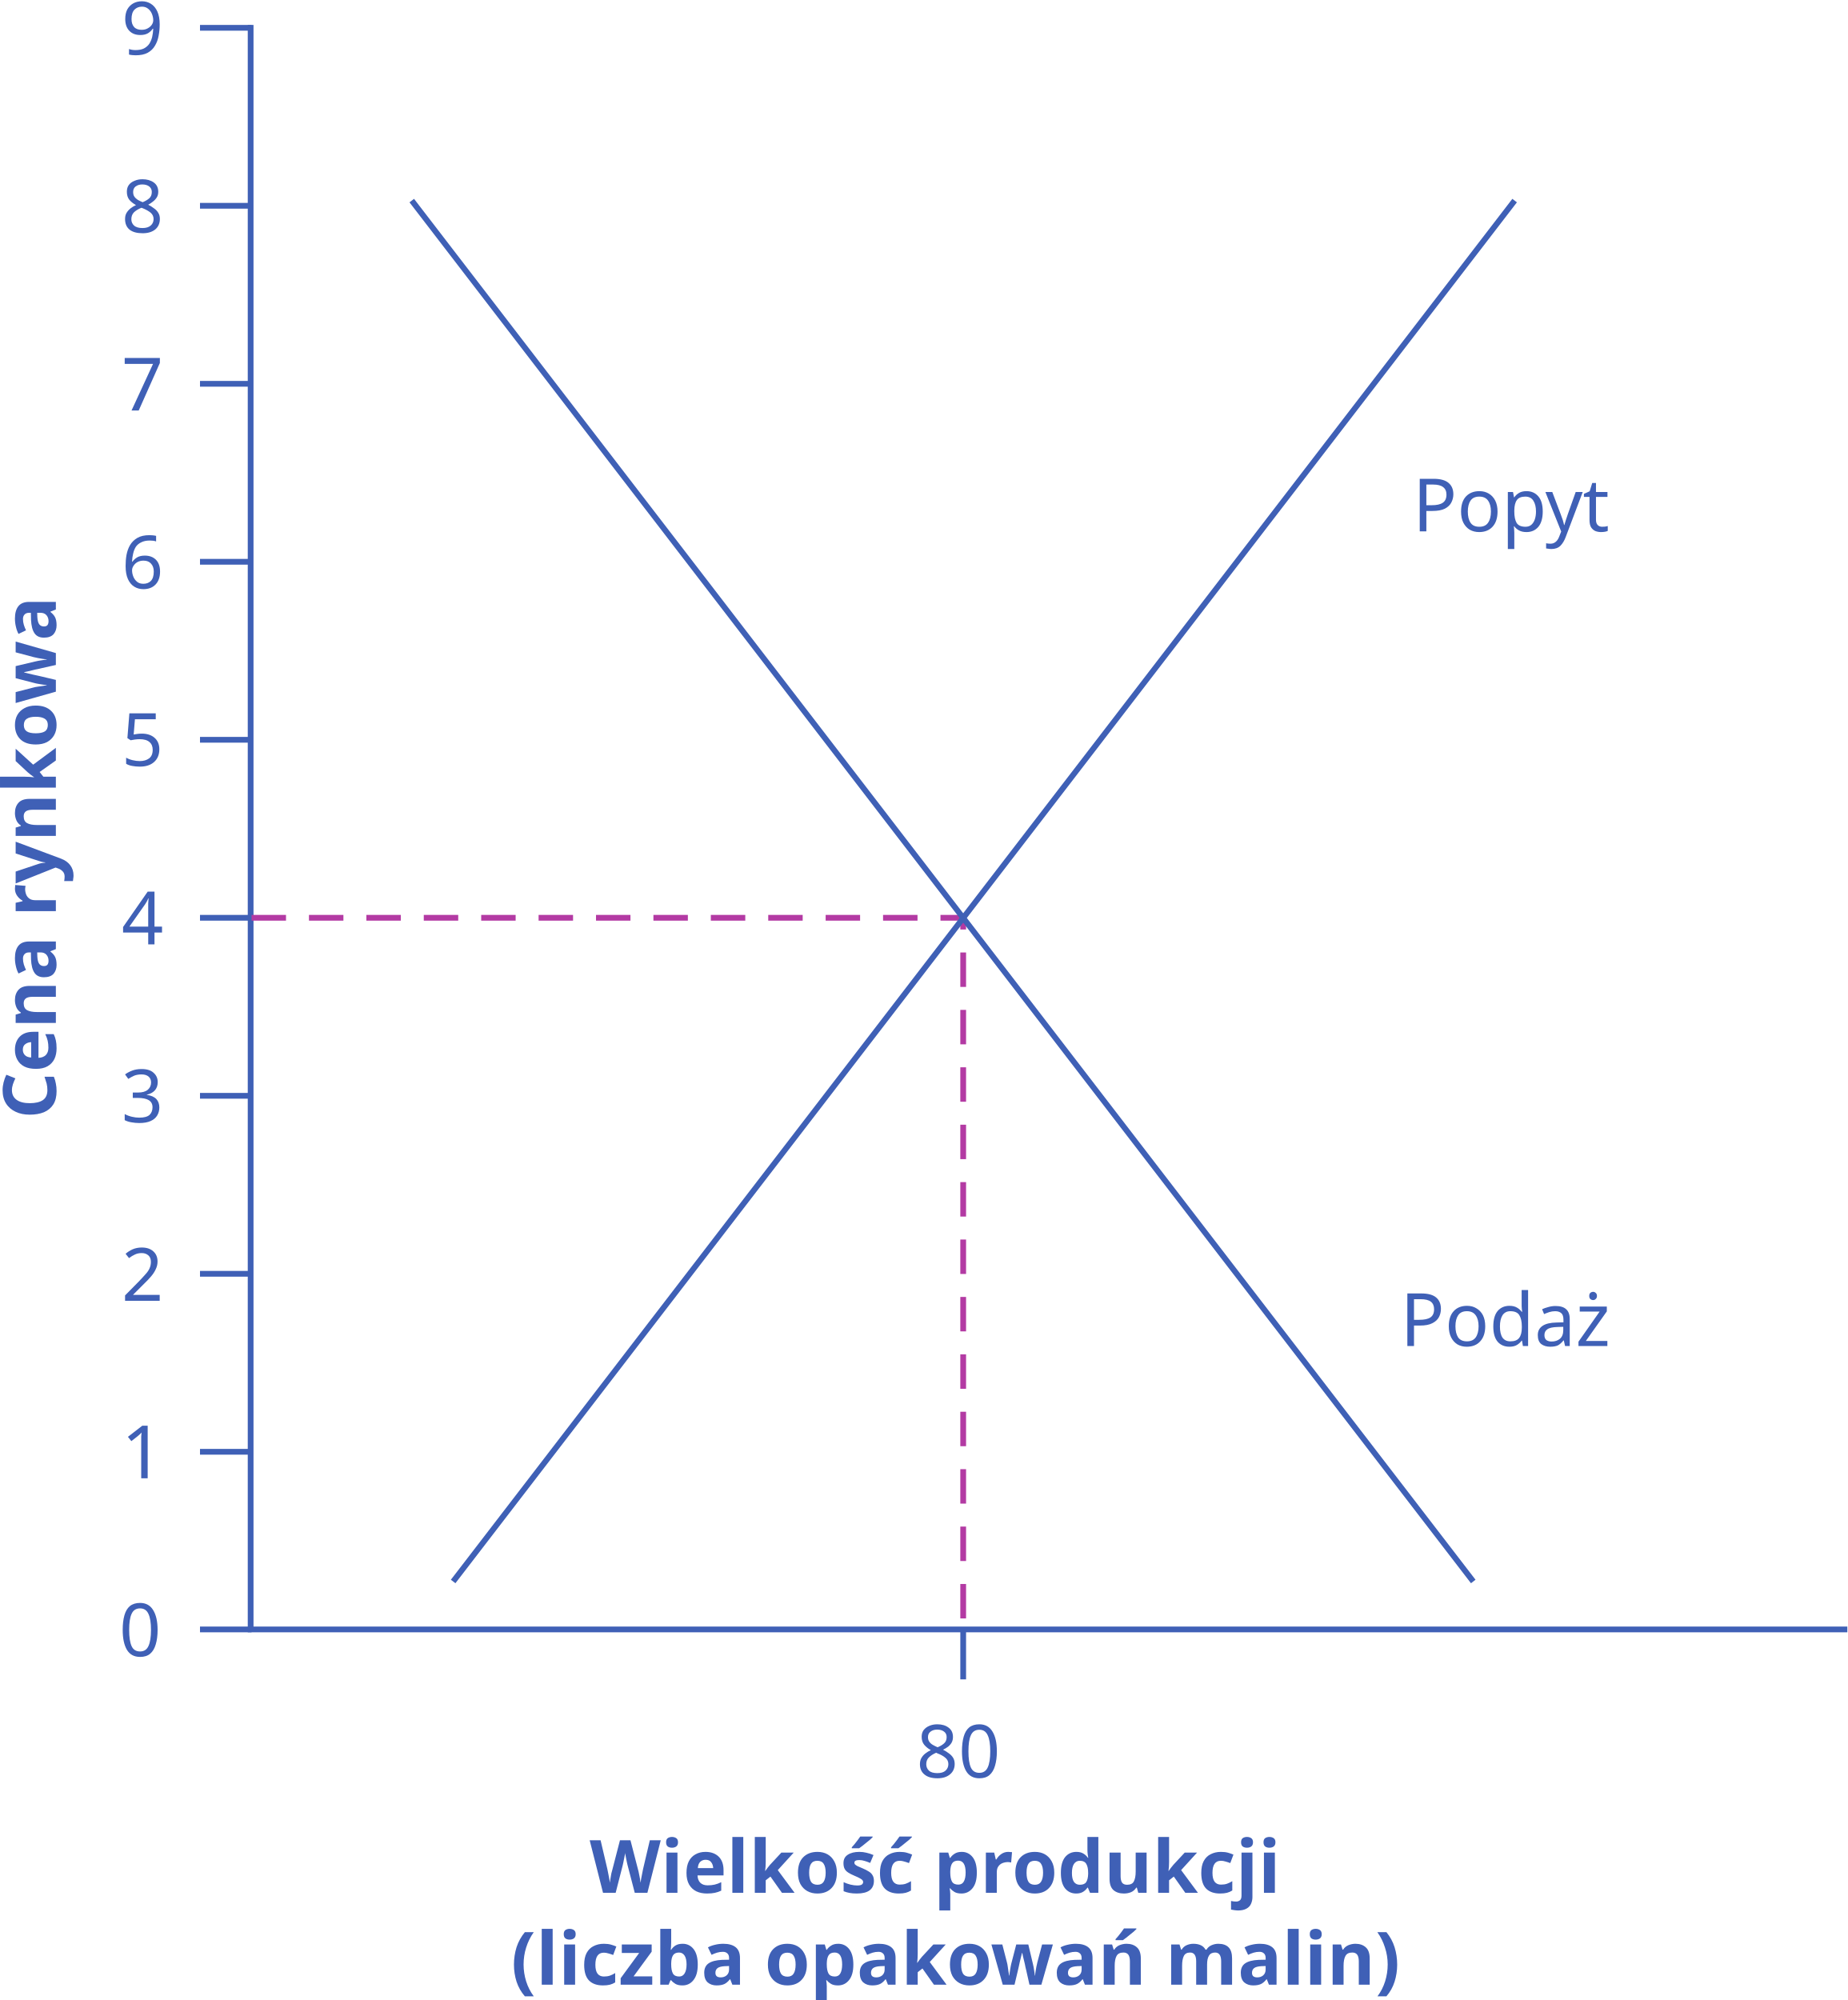
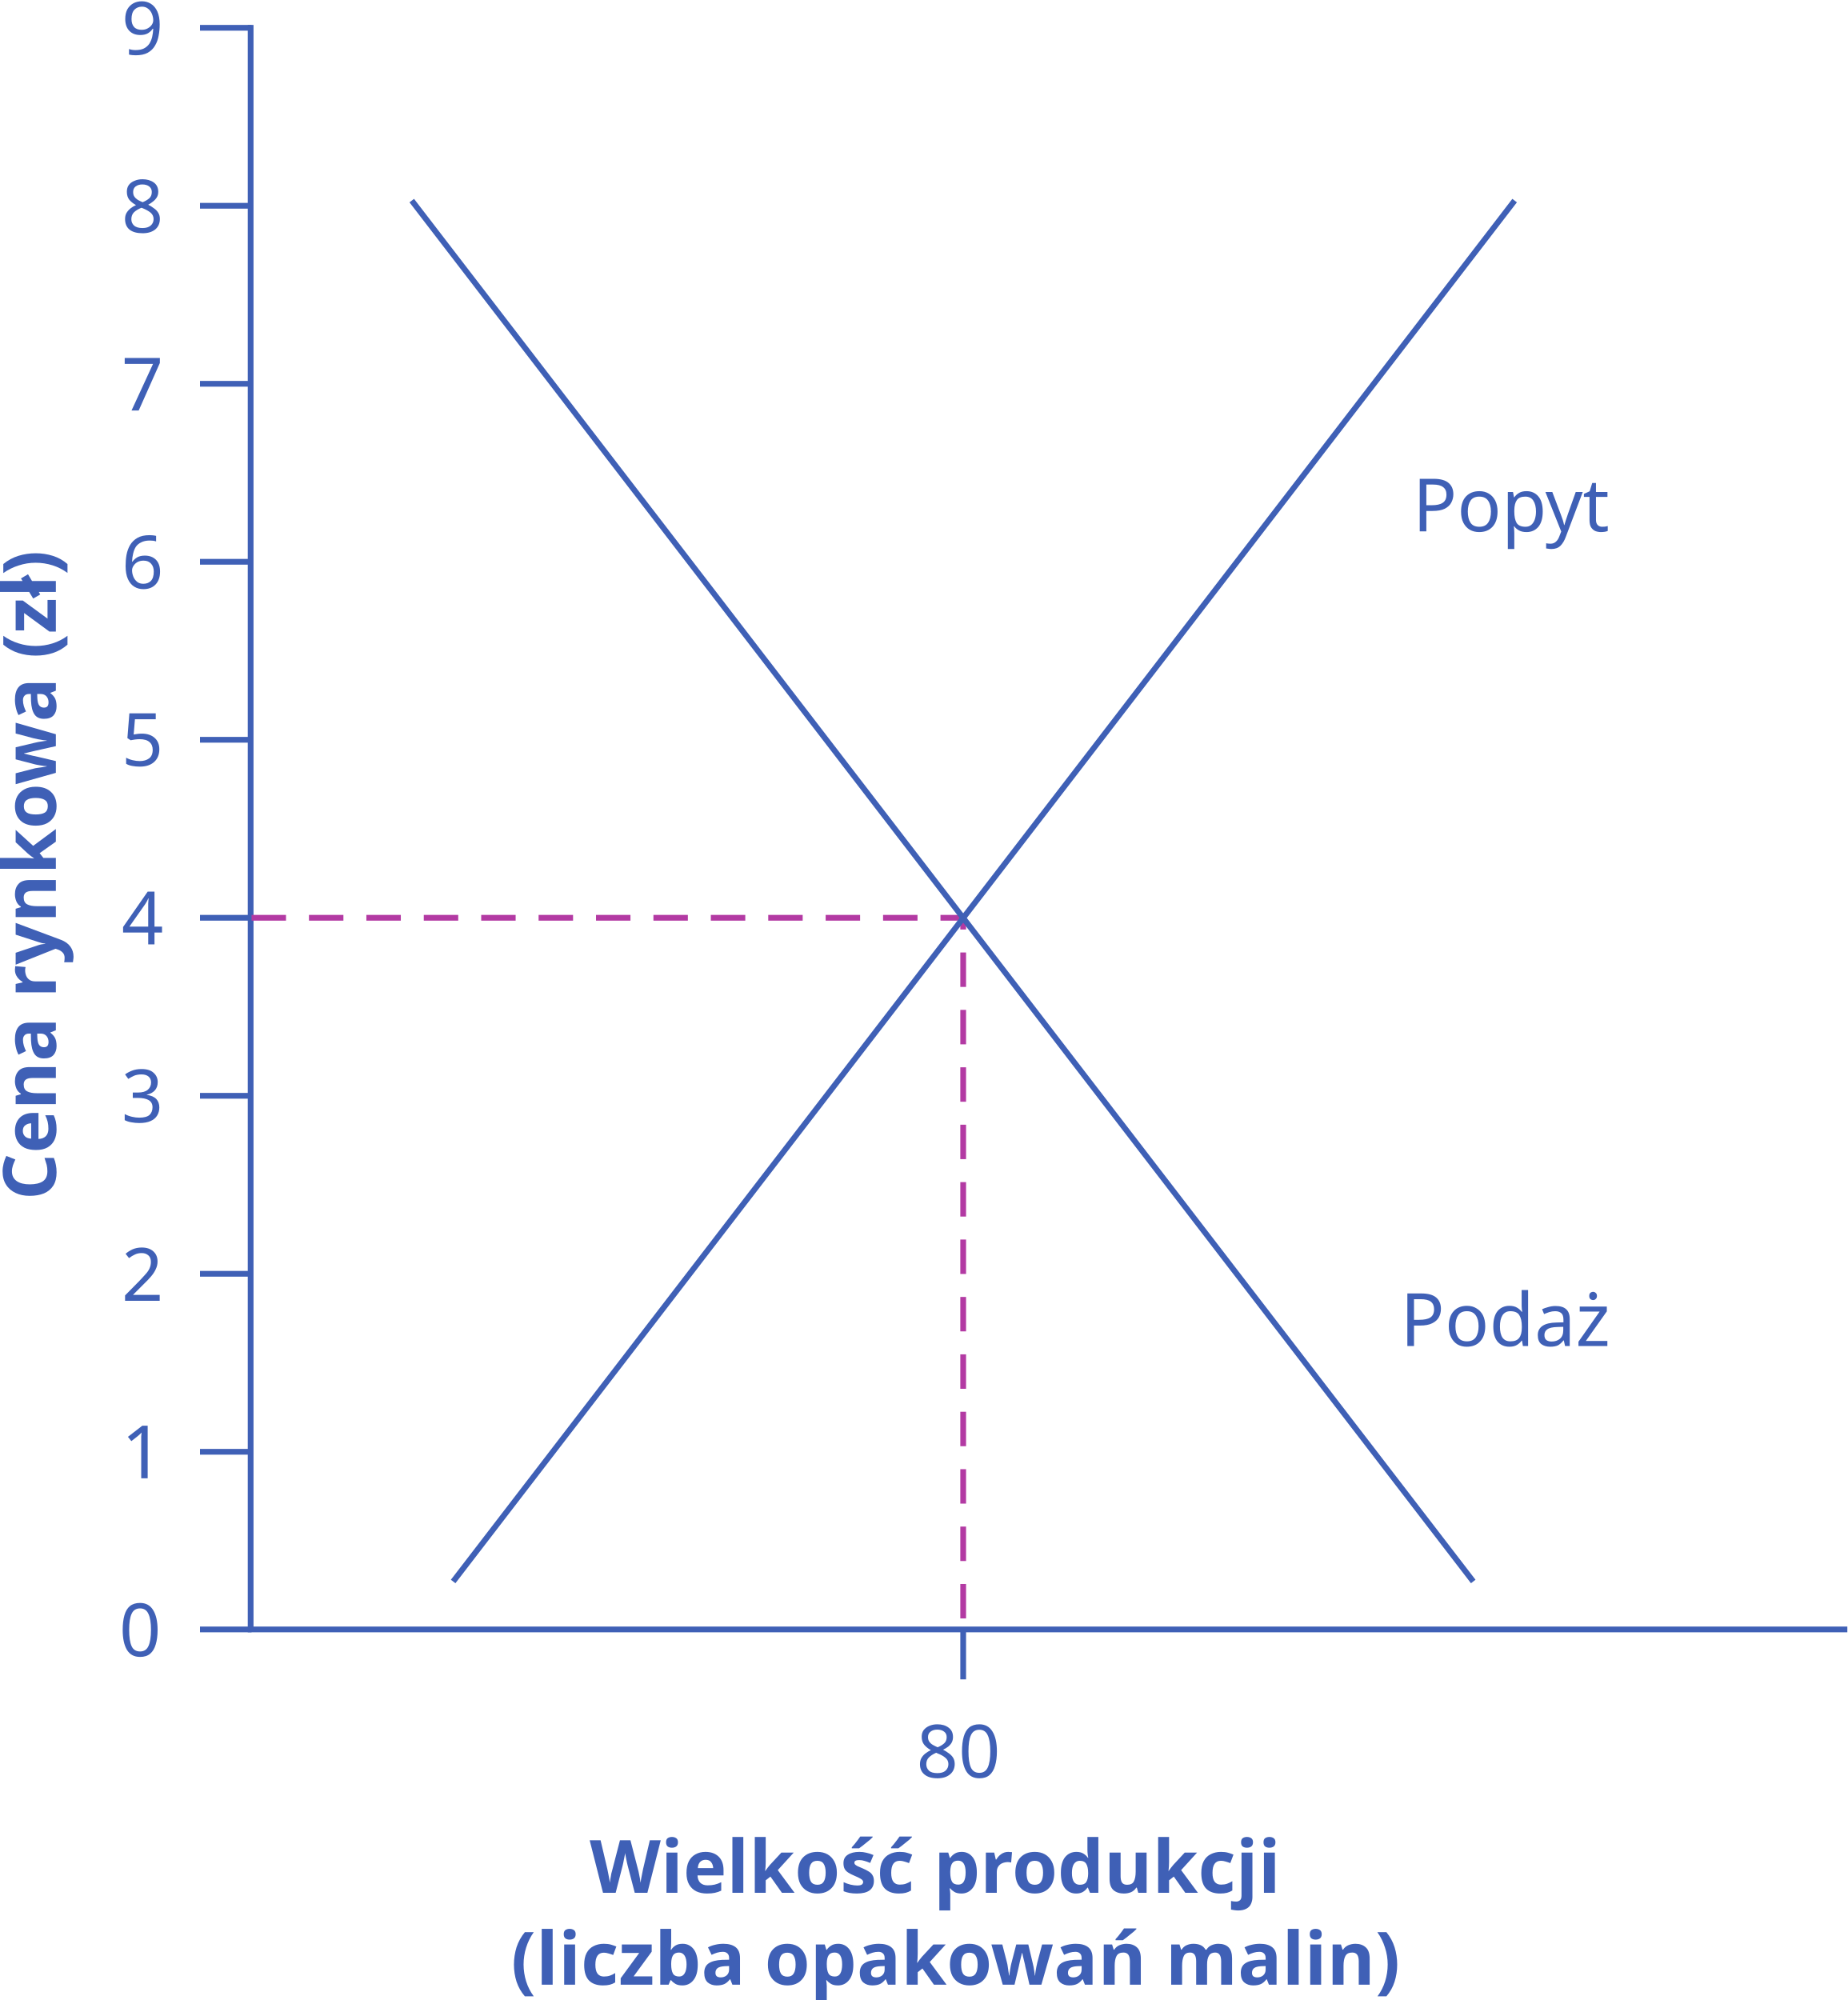
<svg xmlns="http://www.w3.org/2000/svg" version="1.1" id="svg2" xml:space="preserve" width="268.022" height="290.171" viewBox="0 0 268.022 290.171">
  <defs id="defs6">
+ 
+ 
+ 
+ 
+ 









</defs>
  <g id="g10" transform="matrix(1.333333,0,0,-1.333333,0,290.171)">
    <g id="g155">
      <g id="g108-3" transform="matrix(1.262018,0,0,1.262018,0.2208014,95.13062)">
        <flowRoot xml:space="preserve" id="flowRoot65" style="font-style:normal;font-weight:normal;font-size:40px;line-height:1.25;font-family:sans-serif;letter-spacing:0px;word-spacing:0px;fill:#000000;fill-opacity:1;stroke:none" transform="matrix(0.5942865,0,0,-0.5942865,-0.1749591,62.69277)">
          <flowRegion id="flowRegion67">
            <rect id="rect69" width="451.841" height="400.93" x="-60.104" y="-104.249" />
          </flowRegion>
          <flowPara id="flowPara71" />
        </flowRoot>
      </g>
-       <g id="g468" transform="translate(-9.456542,3.305551)">
-         <text transform="scale(1,-1)" style="font-variant:normal;font-weight:normal;font-size:8px;font-family:ArialMT;-inkscape-font-specification:ArialMT;writing-mode:lr-tb;fill:#3f60b6;fill-opacity:1;fill-rule:nonzero;stroke:none;stroke-width:1.249" id="text20" x="109.169" y="-20.898">
-           <tspan y="-20.898" x="109.169" style="font-style:normal;font-variant:normal;font-weight:normal;font-stretch:normal;font-size:8px;font-family:sans-serif;-inkscape-font-specification:sans-serif;stroke-width:1.249" id="tspan16">80</tspan>
+       <g id="g1073">
+         <text transform="scale(1,-1)" style="font-variant:normal;font-weight:normal;font-size:8px;font-family:ArialMT;-inkscape-font-specification:ArialMT;writing-mode:lr-tb;fill:#3f60b6;fill-opacity:1;fill-rule:nonzero;stroke:none;stroke-width:1.249" id="text20" x="99.713" y="-24.203">
+           <tspan y="-24.203" x="99.713" style="font-style:normal;font-variant:normal;font-weight:normal;font-stretch:normal;font-size:8px;font-family:sans-serif;-inkscape-font-specification:sans-serif;stroke-width:1.249" id="tspan16">80</tspan>
        </text>
-         <text transform="matrix(0,1,1,0,0,0)" style="font-variant:normal;font-weight:bold;font-size:9.995px;font-family:Arial;-inkscape-font-specification:Arial-BoldMT;writing-mode:lr-tb;fill:#3f60b6;fill-opacity:1;fill-rule:nonzero;stroke:none;stroke-width:1.249" id="text28" x="92.562" y="15.535">
-           <tspan id="tspan26" x="92.562" y="15.535" style="font-style:normal;font-variant:normal;font-weight:bold;font-stretch:normal;font-size:8px;font-family:sans-serif;-inkscape-font-specification:'sans-serif Bold';stroke-width:1.249">Cena rynkowa</tspan>
+         <text transform="matrix(0,1,1,0,0,0)" style="font-variant:normal;font-weight:bold;font-size:9.995px;font-family:Arial;-inkscape-font-specification:Arial-BoldMT;writing-mode:lr-tb;fill:#3f60b6;fill-opacity:1;fill-rule:nonzero;stroke:none;stroke-width:1.249" id="text28" x="87.035" y="6.078">
+           <tspan id="tspan26" x="87.035" y="6.078" style="font-style:normal;font-variant:normal;font-weight:bold;font-stretch:normal;font-size:8px;font-family:sans-serif;-inkscape-font-specification:'sans-serif Bold';stroke-width:1.249">Cena rynkowa (zł)</tspan>
        </text>
-         <path id="path30" style="fill:none;stroke:#3f60b6;stroke-width:0.625;stroke-linecap:butt;stroke-linejoin:miter;stroke-miterlimit:4;stroke-dasharray:none;stroke-opacity:1" d="M 114.265,36.974 V 31.584" />
-         <path id="path32" style="fill:none;stroke:#3f60b6;stroke-width:0.625;stroke-linecap:butt;stroke-linejoin:miter;stroke-miterlimit:4;stroke-dasharray:none;stroke-opacity:1" d="m 31.219,37.018 h 5.61" />
-         <g transform="matrix(1.249425,0,0,1.249425,0.2265749,-0.7548411)" id="g34">
+         <path id="path30" style="fill:none;stroke:#3f60b6;stroke-width:0.625;stroke-linecap:butt;stroke-linejoin:miter;stroke-miterlimit:4;stroke-dasharray:none;stroke-opacity:1" d="M 104.808,40.279 V 34.889" />
+         <path id="path32" style="fill:none;stroke:#3f60b6;stroke-width:0.625;stroke-linecap:butt;stroke-linejoin:miter;stroke-miterlimit:4;stroke-dasharray:none;stroke-opacity:1" d="m 21.763,40.323 h 5.61" />
+         <g transform="matrix(1.249425,0,0,1.249425,-9.229967,2.55071)" id="g34">
          <text id="text38" style="font-variant:normal;font-weight:normal;font-size:6.403px;font-family:ArialMT;-inkscape-font-specification:ArialMT;writing-mode:lr-tb;fill:#3f60b6;fill-opacity:1;fill-rule:nonzero;stroke:none" transform="matrix(1,0,0,-1,17.9672,167.389)">
            <tspan id="tspan36" y="0" x="0" style="font-style:normal;font-variant:normal;font-weight:normal;font-stretch:normal;font-size:6.403px;font-family:sans-serif;-inkscape-font-specification:sans-serif">9</tspan>
          </text>
        </g>
-         <path id="path40" style="fill:none;stroke:#3f60b6;stroke-width:0.625;stroke-linecap:butt;stroke-linejoin:miter;stroke-miterlimit:4;stroke-dasharray:none;stroke-opacity:1" d="m 31.219,211.297 h 5.61" />
-         <g transform="matrix(1.249425,0,0,1.249425,0.2265749,-0.75193)" id="g42">
+         <path id="path40" style="fill:none;stroke:#3f60b6;stroke-width:0.625;stroke-linecap:butt;stroke-linejoin:miter;stroke-miterlimit:4;stroke-dasharray:none;stroke-opacity:1" d="m 21.763,214.603 h 5.61" />
+         <g transform="matrix(1.249425,0,0,1.249425,-9.229967,2.553621)" id="g42">
          <text id="text46" style="font-variant:normal;font-weight:normal;font-size:6.403px;font-family:ArialMT;-inkscape-font-specification:ArialMT;writing-mode:lr-tb;fill:#3f60b6;fill-opacity:1;fill-rule:nonzero;stroke:none" transform="matrix(1,0,0,-1,17.9672,151.888)">
            <tspan id="tspan44" y="0" x="0" style="font-style:normal;font-variant:normal;font-weight:normal;font-stretch:normal;font-size:6.403px;font-family:sans-serif;-inkscape-font-specification:sans-serif">8</tspan>
          </text>
        </g>
-         <path id="path48" style="fill:none;stroke:#3f60b6;stroke-width:0.625;stroke-linecap:butt;stroke-linejoin:miter;stroke-miterlimit:4;stroke-dasharray:none;stroke-opacity:1" d="m 31.219,191.931 h 5.61" />
-         <g transform="matrix(1.249425,0,0,1.249425,0.2265749,-0.7491719)" id="g50">
+         <path id="path48" style="fill:none;stroke:#3f60b6;stroke-width:0.625;stroke-linecap:butt;stroke-linejoin:miter;stroke-miterlimit:4;stroke-dasharray:none;stroke-opacity:1" d="m 21.763,195.237 h 5.61" />
+         <g transform="matrix(1.249425,0,0,1.249425,-9.229967,2.556379)" id="g50">
          <text id="text54" style="font-variant:normal;font-weight:normal;font-size:6.403px;font-family:ArialMT;-inkscape-font-specification:ArialMT;writing-mode:lr-tb;fill:#3f60b6;fill-opacity:1;fill-rule:nonzero;stroke:none" transform="matrix(1,0,0,-1,17.9672,136.384)">
            <tspan id="tspan52" y="0" x="0" style="font-style:normal;font-variant:normal;font-weight:normal;font-stretch:normal;font-size:6.403px;font-family:sans-serif;-inkscape-font-specification:sans-serif">7</tspan>
          </text>
        </g>
-         <path id="path56" style="fill:none;stroke:#3f60b6;stroke-width:0.625;stroke-linecap:butt;stroke-linejoin:miter;stroke-miterlimit:4;stroke-dasharray:none;stroke-opacity:1" d="m 31.219,172.56 h 5.61" />
-         <g transform="matrix(1.249425,0,0,1.249425,0.2265749,-0.741081)" id="g58">
+         <path id="path56" style="fill:none;stroke:#3f60b6;stroke-width:0.625;stroke-linecap:butt;stroke-linejoin:miter;stroke-miterlimit:4;stroke-dasharray:none;stroke-opacity:1" d="m 21.763,175.866 h 5.61" />
+         <g transform="matrix(1.249425,0,0,1.249425,-9.229967,2.56447)" id="g58">
          <text id="text62" style="font-variant:normal;font-weight:normal;font-size:6.403px;font-family:ArialMT;-inkscape-font-specification:ArialMT;writing-mode:lr-tb;fill:#3f60b6;fill-opacity:1;fill-rule:nonzero;stroke:none" transform="matrix(1,0,0,-1,17.9672,120.882)">
            <tspan id="tspan60" y="0" x="0" style="font-style:normal;font-variant:normal;font-weight:normal;font-stretch:normal;font-size:6.403px;font-family:sans-serif;-inkscape-font-specification:sans-serif">6</tspan>
          </text>
        </g>
-         <path id="path64" style="fill:none;stroke:#3f60b6;stroke-width:0.625;stroke-linecap:butt;stroke-linejoin:miter;stroke-miterlimit:4;stroke-dasharray:none;stroke-opacity:1" d="m 31.219,153.193 h 5.61" />
-         <g transform="matrix(1.249425,0,0,1.249425,0.2265749,-0.6841581)" id="g66">
+         <path id="path64" style="fill:none;stroke:#3f60b6;stroke-width:0.625;stroke-linecap:butt;stroke-linejoin:miter;stroke-miterlimit:4;stroke-dasharray:none;stroke-opacity:1" d="m 21.763,156.498 h 5.61" />
+         <g transform="matrix(1.249425,0,0,1.249425,-9.229967,2.621393)" id="g66">
          <text id="text70" style="font-variant:normal;font-weight:normal;font-size:6.403px;font-family:ArialMT;-inkscape-font-specification:ArialMT;writing-mode:lr-tb;fill:#3f60b6;fill-opacity:1;fill-rule:nonzero;stroke:none" transform="matrix(1,0,0,-1,17.9672,105.38)">
            <tspan id="tspan68" y="0" x="0" style="font-style:normal;font-variant:normal;font-weight:normal;font-stretch:normal;font-size:6.403px;font-family:sans-serif;-inkscape-font-specification:sans-serif">5</tspan>
          </text>
        </g>
-         <path id="path72" style="fill:none;stroke:#3f60b6;stroke-width:0.625;stroke-linecap:butt;stroke-linejoin:miter;stroke-miterlimit:4;stroke-dasharray:none;stroke-opacity:1" d="m 31.219,133.824 h 5.61" />
-         <g transform="matrix(1.249425,0,0,1.249425,0.2265749,-0.7348783)" id="g74">
+         <path id="path72" style="fill:none;stroke:#3f60b6;stroke-width:0.625;stroke-linecap:butt;stroke-linejoin:miter;stroke-miterlimit:4;stroke-dasharray:none;stroke-opacity:1" d="m 21.763,137.13 h 5.61" />
+         <g transform="matrix(1.249425,0,0,1.249425,-9.229967,2.570673)" id="g74">
          <text id="text78" style="font-variant:normal;font-weight:normal;font-size:6.403px;font-family:ArialMT;-inkscape-font-specification:ArialMT;writing-mode:lr-tb;fill:#3f60b6;fill-opacity:1;fill-rule:nonzero;stroke:none" transform="matrix(1,0,0,-1,17.9672,89.8766)">
            <tspan id="tspan76" y="0" x="0" style="font-style:normal;font-variant:normal;font-weight:normal;font-stretch:normal;font-size:6.403px;font-family:sans-serif;-inkscape-font-specification:sans-serif">4</tspan>
          </text>
        </g>
-         <path id="path80" style="fill:none;stroke:#3f60b6;stroke-width:0.625;stroke-linecap:butt;stroke-linejoin:miter;stroke-miterlimit:4;stroke-dasharray:none;stroke-opacity:1" d="m 31.219,114.455 h 5.61" />
-         <g transform="matrix(1.249425,0,0,1.249425,0.2265749,-0.7282865)" id="g82">
+         <path id="path80" style="fill:none;stroke:#3f60b6;stroke-width:0.625;stroke-linecap:butt;stroke-linejoin:miter;stroke-miterlimit:4;stroke-dasharray:none;stroke-opacity:1" d="m 21.763,117.761 h 5.61" />
+         <g transform="matrix(1.249425,0,0,1.249425,-9.229967,2.577264)" id="g82">
          <text id="text86" style="font-variant:normal;font-weight:normal;font-size:6.403px;font-family:ArialMT;-inkscape-font-specification:ArialMT;writing-mode:lr-tb;fill:#3f60b6;fill-opacity:1;fill-rule:nonzero;stroke:none" transform="matrix(1,0,0,-1,17.9672,74.3758)">
            <tspan id="tspan84" y="0" x="0" style="font-style:normal;font-variant:normal;font-weight:normal;font-stretch:normal;font-size:6.403px;font-family:sans-serif;-inkscape-font-specification:sans-serif">3</tspan>
          </text>
        </g>
-         <path id="path88" style="fill:none;stroke:#3f60b6;stroke-width:0.625;stroke-linecap:butt;stroke-linejoin:miter;stroke-miterlimit:4;stroke-dasharray:none;stroke-opacity:1" d="m 31.219,95.084 h 5.61" />
-         <g transform="matrix(1.249425,0,0,1.249425,0.2265749,-0.7807462)" id="g90">
+         <path id="path88" style="fill:none;stroke:#3f60b6;stroke-width:0.625;stroke-linecap:butt;stroke-linejoin:miter;stroke-miterlimit:4;stroke-dasharray:none;stroke-opacity:1" d="m 21.763,98.39 h 5.61" />
+         <g transform="matrix(1.249425,0,0,1.249425,-9.229967,2.524805)" id="g90">
          <text id="text94" style="font-variant:normal;font-weight:normal;font-size:6.403px;font-family:ArialMT;-inkscape-font-specification:ArialMT;writing-mode:lr-tb;fill:#3f60b6;fill-opacity:1;fill-rule:nonzero;stroke:none" transform="matrix(1,0,0,-1,17.9672,58.8738)">
            <tspan id="tspan92" y="0" x="0" style="font-style:normal;font-variant:normal;font-weight:normal;font-stretch:normal;font-size:6.403px;font-family:sans-serif;-inkscape-font-specification:sans-serif">2</tspan>
          </text>
        </g>
-         <path id="path96" style="fill:none;stroke:#3f60b6;stroke-width:0.625;stroke-linecap:butt;stroke-linejoin:miter;stroke-miterlimit:4;stroke-dasharray:none;stroke-opacity:1" d="m 31.219,75.716 h 5.61" />
-         <g transform="matrix(1.249425,0,0,1.249425,0.2265749,-0.7214601)" id="g98">
+         <path id="path96" style="fill:none;stroke:#3f60b6;stroke-width:0.625;stroke-linecap:butt;stroke-linejoin:miter;stroke-miterlimit:4;stroke-dasharray:none;stroke-opacity:1" d="m 21.763,79.022 h 5.61" />
+         <g transform="matrix(1.249425,0,0,1.249425,-9.229967,2.584091)" id="g98">
          <text id="text102" style="font-variant:normal;font-weight:normal;font-size:6.403px;font-family:ArialMT;-inkscape-font-specification:ArialMT;writing-mode:lr-tb;fill:#3f60b6;fill-opacity:1;fill-rule:nonzero;stroke:none" transform="matrix(1,0,0,-1,17.9672,43.3699)">
            <tspan id="tspan100" y="0" x="0" style="font-style:normal;font-variant:normal;font-weight:normal;font-stretch:normal;font-size:6.403px;font-family:sans-serif;-inkscape-font-specification:sans-serif">1</tspan>
          </text>
        </g>
-         <path id="path104" style="fill:none;stroke:#3f60b6;stroke-width:0.625;stroke-linecap:butt;stroke-linejoin:miter;stroke-miterlimit:4;stroke-dasharray:none;stroke-opacity:1" d="m 31.219,56.348 h 5.61" />
-         <path id="path106" style="fill:none;stroke:#3f60b6;stroke-width:0.625;stroke-linecap:butt;stroke-linejoin:miter;stroke-miterlimit:4;stroke-dasharray:none;stroke-opacity:1" d="M 210.473,37.018 H 36.729 V 211.61" />
-         <g id="g108" transform="matrix(1.249425,0,0,1.249425,-1.905594,4.26605)">
-           <text id="text114" style="font-variant:normal;font-weight:normal;font-size:8px;font-family:ArialMT;-inkscape-font-specification:ArialMT;writing-mode:lr-tb;fill:#3f60b6;fill-opacity:1;fill-rule:nonzero;stroke:none" transform="matrix(1,0,0,-1,131.038,50.8969)">
+         <path id="path104" style="fill:none;stroke:#3f60b6;stroke-width:0.625;stroke-linecap:butt;stroke-linejoin:miter;stroke-miterlimit:4;stroke-dasharray:none;stroke-opacity:1" d="m 21.763,59.653 h 5.61" />
+         <path id="path106" style="fill:none;stroke:#3f60b6;stroke-width:0.625;stroke-linecap:butt;stroke-linejoin:miter;stroke-miterlimit:4;stroke-dasharray:none;stroke-opacity:1" d="M 201.017,40.323 H 27.273 V 214.915" />
+         <g id="g108" transform="matrix(1.249425,0,0,1.249425,-11.36214,7.5716)">
+           <text id="text114" style="font-variant:normal;font-weight:normal;font-size:8px;font-family:ArialMT;-inkscape-font-specification:ArialMT;writing-mode:lr-tb;fill:#3f60b6;fill-opacity:1;fill-rule:nonzero;stroke:none" transform="matrix(1,0,0,-1,131.038,50.8969)" y="0">
            <tspan id="tspan112" x="0" y="0" style="font-style:normal;font-variant:normal;font-weight:normal;font-stretch:normal;font-size:6.403px;font-family:sans-serif;-inkscape-font-specification:sans-serif">Podaż</tspan>
          </text>
        </g>
-         <path id="path116" style="fill:none;stroke:#b33aa3;stroke-width:0.625;stroke-linecap:butt;stroke-linejoin:miter;stroke-miterlimit:4;stroke-dasharray:3.748, 2.499;stroke-dashoffset:0;stroke-opacity:1" d="M 36.829,114.455 H 114.265 V 37.018" />
-         <path id="path118" style="fill:none;stroke:#3f60b6;stroke-width:0.625;stroke-linecap:butt;stroke-linejoin:miter;stroke-miterlimit:4;stroke-dasharray:none;stroke-opacity:1" d="M 54.262,192.496 169.767,42.235" />
-         <path id="path120" style="fill:none;stroke:#3f60b6;stroke-width:0.625;stroke-linecap:butt;stroke-linejoin:miter;stroke-miterlimit:4;stroke-dasharray:none;stroke-opacity:1" d="M 174.27,192.496 58.765,42.235" />
-         <text y="-156.502" x="163.164" id="text114-6" style="font-variant:normal;font-weight:normal;font-size:8px;font-family:ArialMT;-inkscape-font-specification:ArialMT;writing-mode:lr-tb;fill:#3f60b6;fill-opacity:1;fill-rule:nonzero;stroke:none;stroke-width:1.249" transform="scale(1,-1)">
-           <tspan id="tspan112-5" x="163.164" y="-156.502" style="font-style:normal;font-variant:normal;font-weight:normal;font-stretch:normal;font-size:8px;font-family:sans-serif;-inkscape-font-specification:sans-serif;stroke-width:1.249">Popyt</tspan>
+         <path id="path116" style="fill:none;stroke:#b33aa3;stroke-width:0.625;stroke-linecap:butt;stroke-linejoin:miter;stroke-miterlimit:4;stroke-dasharray:3.748, 2.499;stroke-dashoffset:0;stroke-opacity:1" d="M 27.373,117.761 H 104.808 V 40.323" />
+         <path id="path118" style="fill:none;stroke:#3f60b6;stroke-width:0.625;stroke-linecap:butt;stroke-linejoin:miter;stroke-miterlimit:4;stroke-dasharray:none;stroke-opacity:1" d="M 44.805,195.801 160.31,45.54" />
+         <path id="path120" style="fill:none;stroke:#3f60b6;stroke-width:0.625;stroke-linecap:butt;stroke-linejoin:miter;stroke-miterlimit:4;stroke-dasharray:none;stroke-opacity:1" d="M 164.813,195.801 49.309,45.54" />
+         <text y="-159.807" x="153.707" id="text114-6" style="font-variant:normal;font-weight:normal;font-size:8px;font-family:ArialMT;-inkscape-font-specification:ArialMT;writing-mode:lr-tb;fill:#3f60b6;fill-opacity:1;fill-rule:nonzero;stroke:none;stroke-width:1.249" transform="scale(1,-1)">
+           <tspan id="tspan112-5" x="153.707" y="-159.807" style="font-style:normal;font-variant:normal;font-weight:normal;font-stretch:normal;font-size:8px;font-family:sans-serif;-inkscape-font-specification:sans-serif;stroke-width:1.249">Popyt</tspan>
        </text>
-         <text y="-34.105" x="22.417" id="text38-8" style="font-variant:normal;font-weight:normal;font-size:8px;font-family:ArialMT;-inkscape-font-specification:ArialMT;writing-mode:lr-tb;fill:#3f60b6;fill-opacity:1;fill-rule:nonzero;stroke:none;stroke-width:1.249" transform="scale(1,-1)">
-           <tspan id="tspan36-5" y="-34.105" x="22.417" style="font-style:normal;font-variant:normal;font-weight:normal;font-stretch:normal;font-size:8px;font-family:sans-serif;-inkscape-font-specification:sans-serif;stroke-width:1.249">0</tspan>
+         <text y="-37.411" x="12.96" id="text38-8" style="font-variant:normal;font-weight:normal;font-size:8px;font-family:ArialMT;-inkscape-font-specification:ArialMT;writing-mode:lr-tb;fill:#3f60b6;fill-opacity:1;fill-rule:nonzero;stroke:none;stroke-width:1.249" transform="scale(1,-1)">
+           <tspan id="tspan36-5" y="-37.411" x="12.96" style="font-style:normal;font-variant:normal;font-weight:normal;font-stretch:normal;font-size:8px;font-family:sans-serif;-inkscape-font-specification:sans-serif;stroke-width:1.249">0</tspan>
        </text>
-         <text transform="scale(1,-1)" style="font-variant:normal;font-weight:bold;font-size:8px;font-family:'Helvetica Neue';-inkscape-font-specification:Helvetica-Bold;text-align:center;writing-mode:lr-tb;text-anchor:middle;fill:#3f60b6;fill-opacity:1;fill-rule:nonzero;stroke:none;stroke-width:1.251" id="text24-5" x="123.445" y="-8.359">
-           <tspan id="tspan22-9" x="123.445" y="-8.359" style="font-style:normal;font-variant:normal;font-weight:bold;font-stretch:normal;font-size:8px;font-family:sans-serif;-inkscape-font-specification:'sans-serif Bold';text-align:center;text-anchor:middle;stroke-width:1.251">Wielkość produkcji</tspan>
-           <tspan id="tspan200" x="123.445" y="1.641" style="font-style:normal;font-variant:normal;font-weight:bold;font-stretch:normal;font-size:8px;font-family:sans-serif;-inkscape-font-specification:'sans-serif Bold';text-align:center;text-anchor:middle;stroke-width:1.251">(liczba opakowań malin)</tspan>
+         <text transform="scale(1,-1)" style="font-variant:normal;font-weight:bold;font-size:8px;font-family:'Helvetica Neue';-inkscape-font-specification:Helvetica-Bold;text-align:center;writing-mode:lr-tb;text-anchor:middle;fill:#3f60b6;fill-opacity:1;fill-rule:nonzero;stroke:none;stroke-width:1.251" id="text24-5" x="113.988" y="-11.664">
+           <tspan id="tspan22-9" x="113.988" y="-11.664" style="font-style:normal;font-variant:normal;font-weight:bold;font-stretch:normal;font-size:8px;font-family:sans-serif;-inkscape-font-specification:'sans-serif Bold';text-align:center;text-anchor:middle;stroke-width:1.251">Wielkość produkcji</tspan>
+           <tspan id="tspan200" x="113.988" y="-1.664" style="font-style:normal;font-variant:normal;font-weight:bold;font-stretch:normal;font-size:8px;font-family:sans-serif;-inkscape-font-specification:'sans-serif Bold';text-align:center;text-anchor:middle;stroke-width:1.251">(liczba opakowań malin)</tspan>
        </text>
      </g>
    </g>
  </g>
</svg>
